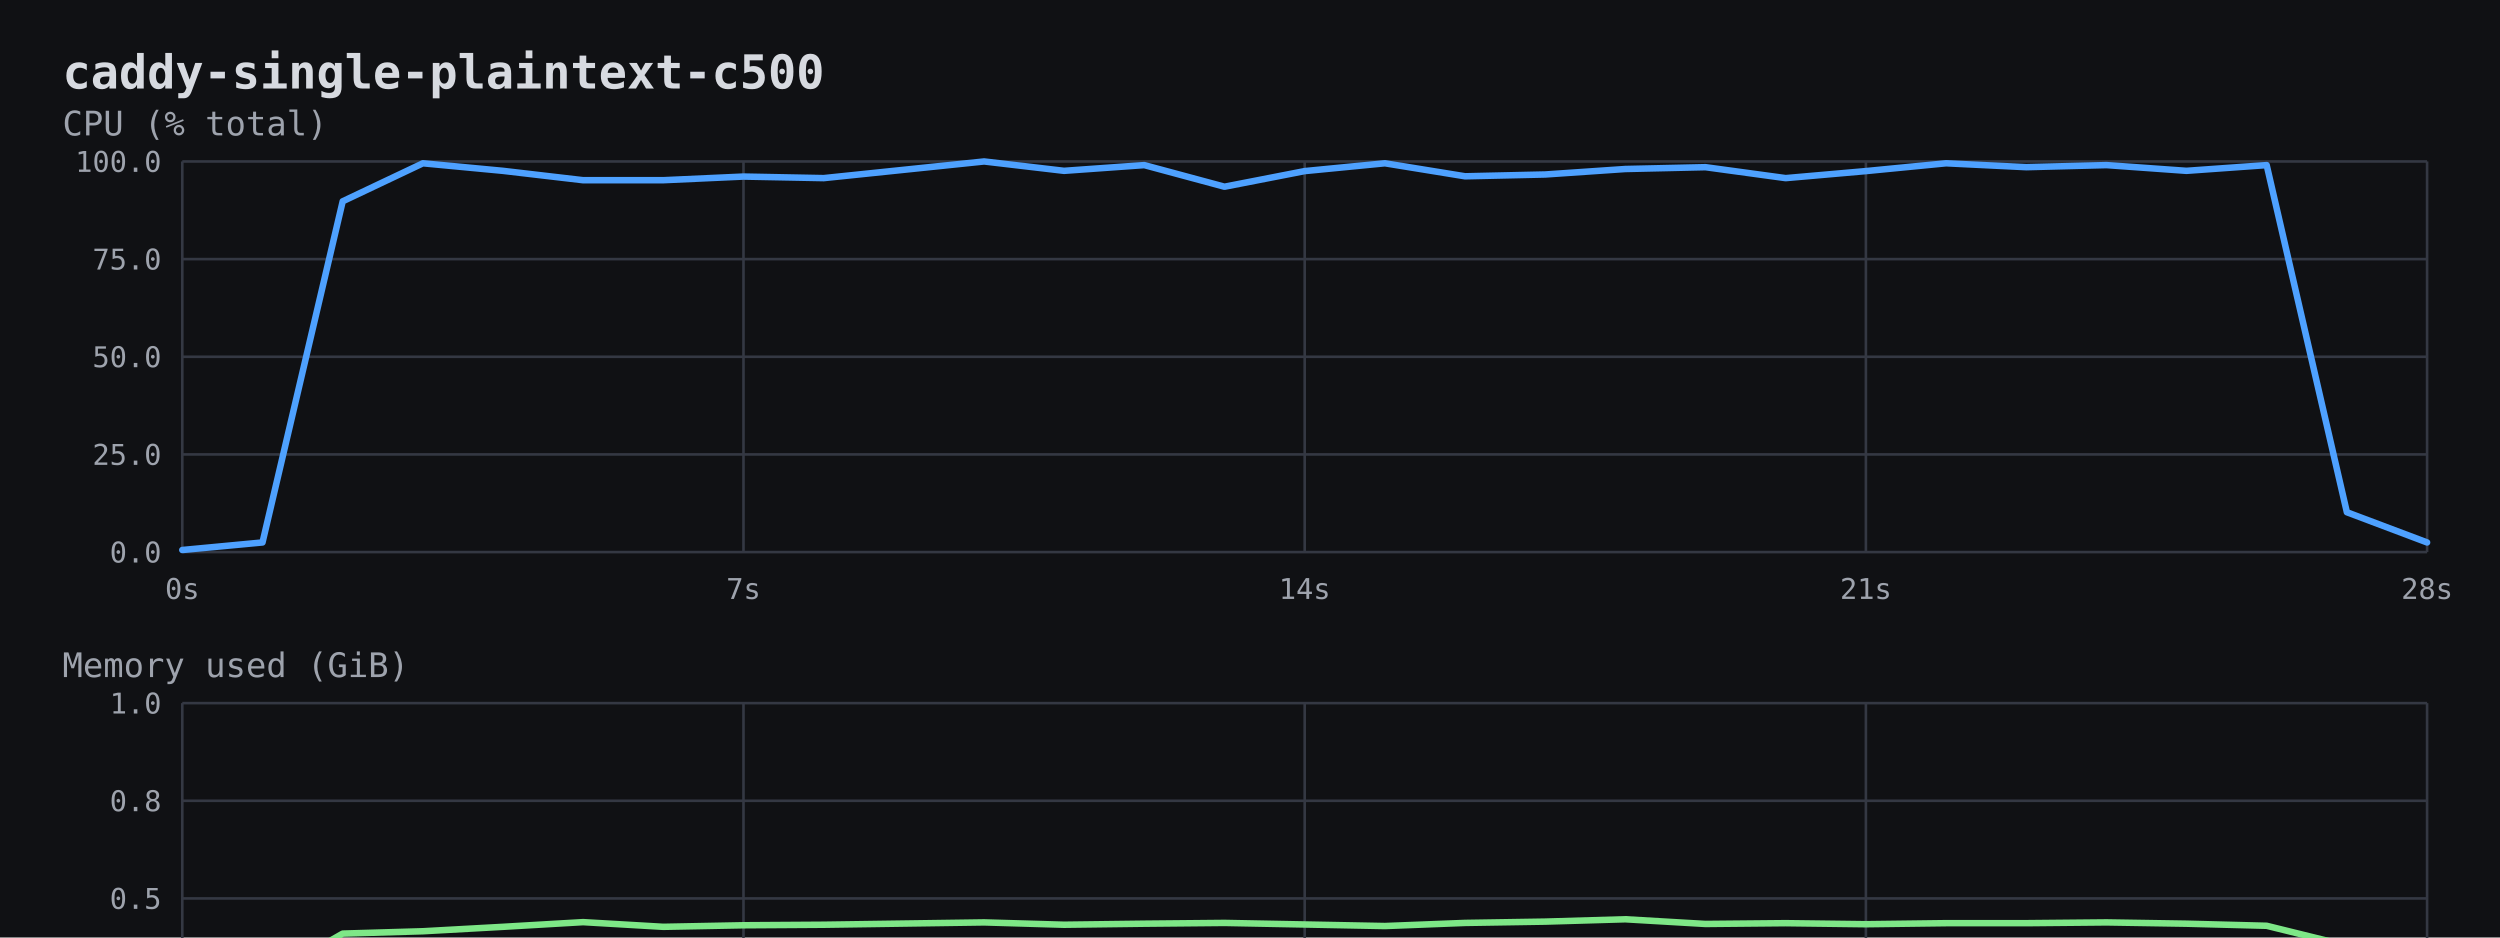
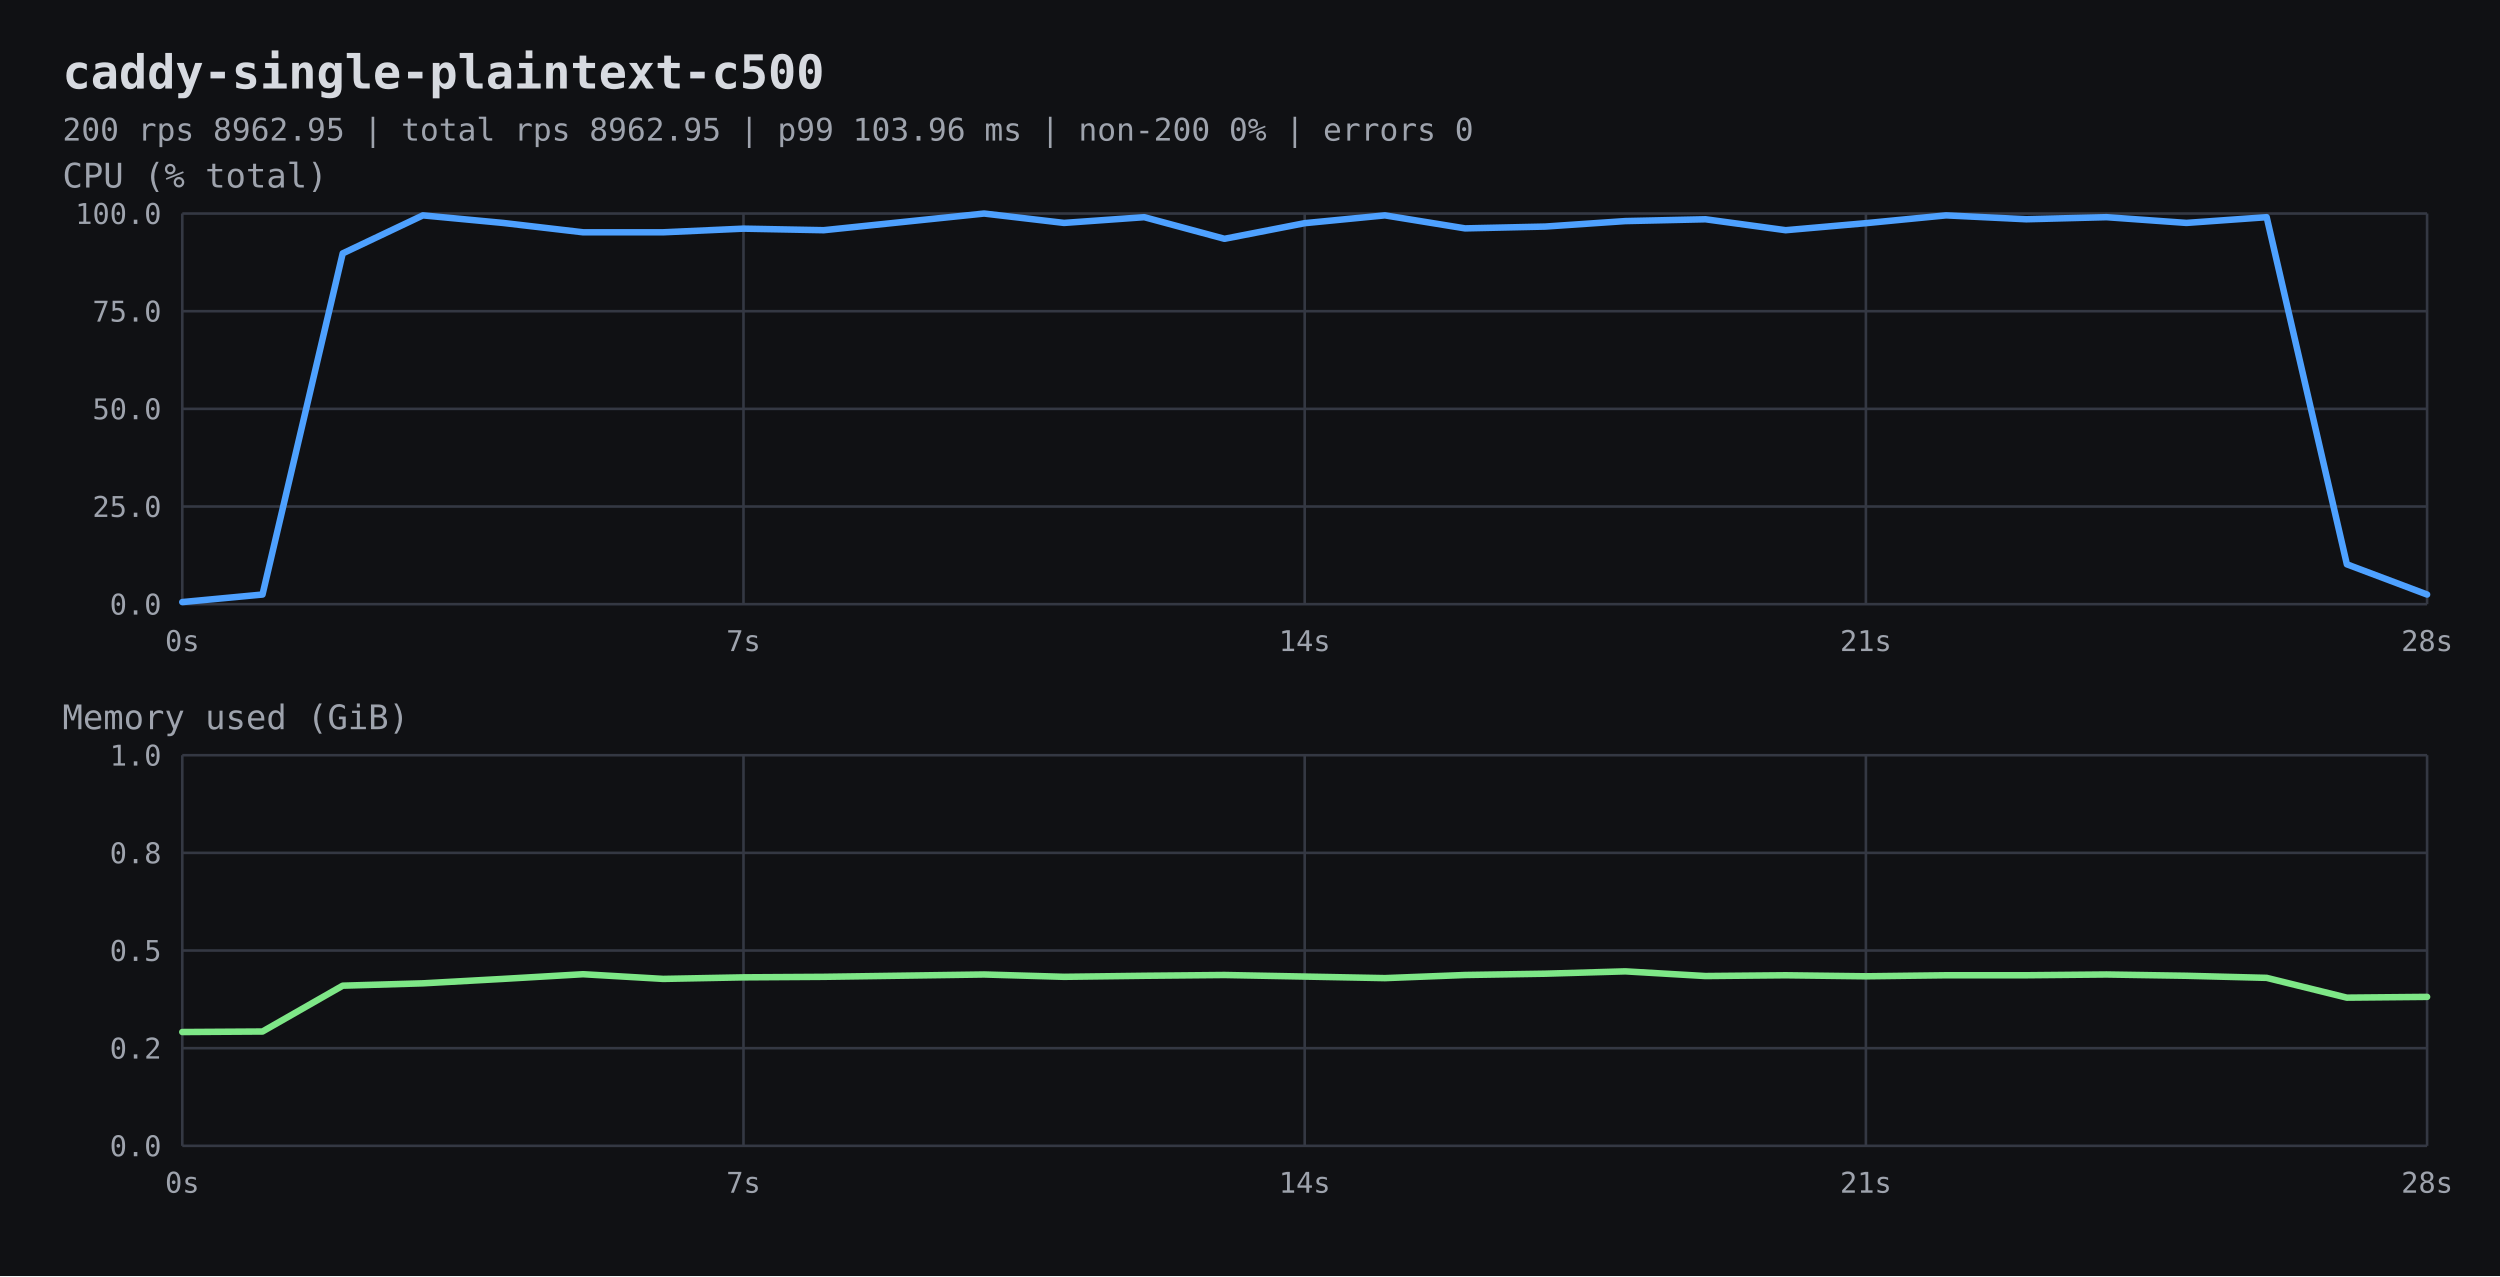
- <svg xmlns="http://www.w3.org/2000/svg" width="960" height="360" viewBox="0 0 960 360">
+ <svg xmlns="http://www.w3.org/2000/svg" width="960" height="490" viewBox="0 0 960 490">
  <rect width="100%" height="100%" fill="#101114" />
  <text x="24" y="34" fill="#d7dae0" font-family="ui-monospace, SFMono-Regular, Menlo, monospace" font-size="18" font-weight="700">caddy-single-plaintext-c500</text>
-   <text x="24" y="52.0" fill="#9ea3ad" font-family="ui-monospace, SFMono-Regular, Menlo, monospace" font-size="13">CPU (% total)</text>
-   <line x1="70.0" y1="62.0" x2="932.0" y2="62.0" stroke="#343843" stroke-width="1" />
-   <text x="62.0" y="66.0" fill="#9ea3ad" font-family="ui-monospace, SFMono-Regular, Menlo, monospace" font-size="11" text-anchor="end">100.0</text>
-   <line x1="70.0" y1="99.5" x2="932.0" y2="99.5" stroke="#343843" stroke-width="1" />
-   <text x="62.0" y="103.5" fill="#9ea3ad" font-family="ui-monospace, SFMono-Regular, Menlo, monospace" font-size="11" text-anchor="end">75.0</text>
-   <line x1="70.0" y1="137.0" x2="932.0" y2="137.0" stroke="#343843" stroke-width="1" />
-   <text x="62.0" y="141.0" fill="#9ea3ad" font-family="ui-monospace, SFMono-Regular, Menlo, monospace" font-size="11" text-anchor="end">50.0</text>
-   <line x1="70.0" y1="174.5" x2="932.0" y2="174.5" stroke="#343843" stroke-width="1" />
-   <text x="62.0" y="178.5" fill="#9ea3ad" font-family="ui-monospace, SFMono-Regular, Menlo, monospace" font-size="11" text-anchor="end">25.0</text>
-   <line x1="70.0" y1="212.0" x2="932.0" y2="212.0" stroke="#343843" stroke-width="1" />
-   <text x="62.0" y="216.0" fill="#9ea3ad" font-family="ui-monospace, SFMono-Regular, Menlo, monospace" font-size="11" text-anchor="end">0.0</text>
-   <line x1="70.0" y1="62.0" x2="70.0" y2="212.0" stroke="#343843" stroke-width="1" />
-   <text x="70.0" y="230.0" fill="#9ea3ad" font-family="ui-monospace, SFMono-Regular, Menlo, monospace" font-size="11" text-anchor="middle">0s</text>
-   <line x1="285.5" y1="62.0" x2="285.5" y2="212.0" stroke="#343843" stroke-width="1" />
-   <text x="285.5" y="230.0" fill="#9ea3ad" font-family="ui-monospace, SFMono-Regular, Menlo, monospace" font-size="11" text-anchor="middle">7s</text>
-   <line x1="501.0" y1="62.0" x2="501.0" y2="212.0" stroke="#343843" stroke-width="1" />
-   <text x="501.0" y="230.0" fill="#9ea3ad" font-family="ui-monospace, SFMono-Regular, Menlo, monospace" font-size="11" text-anchor="middle">14s</text>
-   <line x1="716.5" y1="62.0" x2="716.5" y2="212.0" stroke="#343843" stroke-width="1" />
-   <text x="716.5" y="230.0" fill="#9ea3ad" font-family="ui-monospace, SFMono-Regular, Menlo, monospace" font-size="11" text-anchor="middle">21s</text>
-   <line x1="932.0" y1="62.0" x2="932.0" y2="212.0" stroke="#343843" stroke-width="1" />
-   <text x="932.0" y="230.0" fill="#9ea3ad" font-family="ui-monospace, SFMono-Regular, Menlo, monospace" font-size="11" text-anchor="middle">28s</text>
-   <path d="M 70.0 211.2 L 100.8 208.3 L 131.6 77.3 L 162.4 62.7 L 193.1 65.6 L 223.9 69.2 L 254.7 69.2 L 285.5 67.8 L 316.3 68.4 L 377.9 62.0 L 408.6 65.6 L 439.4 63.4 L 470.2 71.7 L 501.0 65.7 L 531.8 62.7 L 562.6 67.7 L 593.4 67.0 L 624.1 64.9 L 654.9 64.2 L 685.7 68.4 L 716.5 65.7 L 747.3 62.7 L 778.1 64.2 L 808.9 63.4 L 839.6 65.6 L 870.4 63.4 L 901.2 196.7 L 932.0 208.3" fill="none" stroke="#4ea1ff" stroke-width="2.5" stroke-linejoin="round" stroke-linecap="round" />
-   <text x="24" y="260.0" fill="#9ea3ad" font-family="ui-monospace, SFMono-Regular, Menlo, monospace" font-size="13">Memory used (GiB)</text>
-   <line x1="70.0" y1="270.0" x2="932.0" y2="270.0" stroke="#343843" stroke-width="1" />
-   <text x="62.0" y="274.0" fill="#9ea3ad" font-family="ui-monospace, SFMono-Regular, Menlo, monospace" font-size="11" text-anchor="end">1.0</text>
-   <line x1="70.0" y1="307.5" x2="932.0" y2="307.5" stroke="#343843" stroke-width="1" />
-   <text x="62.0" y="311.5" fill="#9ea3ad" font-family="ui-monospace, SFMono-Regular, Menlo, monospace" font-size="11" text-anchor="end">0.8</text>
-   <line x1="70.0" y1="345.0" x2="932.0" y2="345.0" stroke="#343843" stroke-width="1" />
-   <text x="62.0" y="349.0" fill="#9ea3ad" font-family="ui-monospace, SFMono-Regular, Menlo, monospace" font-size="11" text-anchor="end">0.5</text>
-   <line x1="70.0" y1="382.5" x2="932.0" y2="382.5" stroke="#343843" stroke-width="1" />
-   <text x="62.0" y="386.5" fill="#9ea3ad" font-family="ui-monospace, SFMono-Regular, Menlo, monospace" font-size="11" text-anchor="end">0.2</text>
-   <line x1="70.0" y1="420.0" x2="932.0" y2="420.0" stroke="#343843" stroke-width="1" />
-   <text x="62.0" y="424.0" fill="#9ea3ad" font-family="ui-monospace, SFMono-Regular, Menlo, monospace" font-size="11" text-anchor="end">0.0</text>
-   <line x1="70.0" y1="270.0" x2="70.0" y2="420.0" stroke="#343843" stroke-width="1" />
-   <text x="70.0" y="438.0" fill="#9ea3ad" font-family="ui-monospace, SFMono-Regular, Menlo, monospace" font-size="11" text-anchor="middle">0s</text>
-   <line x1="285.5" y1="270.0" x2="285.5" y2="420.0" stroke="#343843" stroke-width="1" />
-   <text x="285.5" y="438.0" fill="#9ea3ad" font-family="ui-monospace, SFMono-Regular, Menlo, monospace" font-size="11" text-anchor="middle">7s</text>
-   <line x1="501.0" y1="270.0" x2="501.0" y2="420.0" stroke="#343843" stroke-width="1" />
-   <text x="501.0" y="438.0" fill="#9ea3ad" font-family="ui-monospace, SFMono-Regular, Menlo, monospace" font-size="11" text-anchor="middle">14s</text>
-   <line x1="716.5" y1="270.0" x2="716.5" y2="420.0" stroke="#343843" stroke-width="1" />
-   <text x="716.5" y="438.0" fill="#9ea3ad" font-family="ui-monospace, SFMono-Regular, Menlo, monospace" font-size="11" text-anchor="middle">21s</text>
-   <line x1="932.0" y1="270.0" x2="932.0" y2="420.0" stroke="#343843" stroke-width="1" />
-   <text x="932.0" y="438.0" fill="#9ea3ad" font-family="ui-monospace, SFMono-Regular, Menlo, monospace" font-size="11" text-anchor="middle">28s</text>
-   <path d="M 70.0 376.3 L 100.8 376.1 L 131.6 358.5 L 162.4 357.6 L 193.1 355.9 L 223.9 354.1 L 254.7 355.9 L 285.5 355.3 L 316.3 355.1 L 377.9 354.2 L 408.6 355.1 L 439.4 354.7 L 470.2 354.4 L 501.0 355.0 L 531.8 355.6 L 562.6 354.4 L 593.4 353.9 L 624.1 353.0 L 654.9 354.8 L 685.7 354.5 L 716.5 354.9 L 747.3 354.5 L 778.1 354.5 L 808.9 354.2 L 839.6 354.7 L 870.4 355.5 L 901.2 363.1 L 932.0 362.8" fill="none" stroke="#7ee787" stroke-width="2.5" stroke-linejoin="round" stroke-linecap="round" />
+   <text x="24" y="54" fill="#9ea3ad" font-family="ui-monospace, SFMono-Regular, Menlo, monospace" font-size="12">200 rps 8962.95 | total rps 8962.95 | p99 103.96 ms | non-200 0% | errors 0</text>
+   <text x="24" y="72.0" fill="#9ea3ad" font-family="ui-monospace, SFMono-Regular, Menlo, monospace" font-size="13">CPU (% total)</text>
+   <line x1="70.0" y1="82.0" x2="932.0" y2="82.0" stroke="#343843" stroke-width="1" />
+   <text x="62.0" y="86.0" fill="#9ea3ad" font-family="ui-monospace, SFMono-Regular, Menlo, monospace" font-size="11" text-anchor="end">100.0</text>
+   <line x1="70.0" y1="119.5" x2="932.0" y2="119.5" stroke="#343843" stroke-width="1" />
+   <text x="62.0" y="123.5" fill="#9ea3ad" font-family="ui-monospace, SFMono-Regular, Menlo, monospace" font-size="11" text-anchor="end">75.0</text>
+   <line x1="70.0" y1="157.0" x2="932.0" y2="157.0" stroke="#343843" stroke-width="1" />
+   <text x="62.0" y="161.0" fill="#9ea3ad" font-family="ui-monospace, SFMono-Regular, Menlo, monospace" font-size="11" text-anchor="end">50.0</text>
+   <line x1="70.0" y1="194.5" x2="932.0" y2="194.5" stroke="#343843" stroke-width="1" />
+   <text x="62.0" y="198.5" fill="#9ea3ad" font-family="ui-monospace, SFMono-Regular, Menlo, monospace" font-size="11" text-anchor="end">25.0</text>
+   <line x1="70.0" y1="232.0" x2="932.0" y2="232.0" stroke="#343843" stroke-width="1" />
+   <text x="62.0" y="236.0" fill="#9ea3ad" font-family="ui-monospace, SFMono-Regular, Menlo, monospace" font-size="11" text-anchor="end">0.0</text>
+   <line x1="70.0" y1="82.0" x2="70.0" y2="232.0" stroke="#343843" stroke-width="1" />
+   <text x="70.0" y="250.0" fill="#9ea3ad" font-family="ui-monospace, SFMono-Regular, Menlo, monospace" font-size="11" text-anchor="middle">0s</text>
+   <line x1="285.5" y1="82.0" x2="285.5" y2="232.0" stroke="#343843" stroke-width="1" />
+   <text x="285.5" y="250.0" fill="#9ea3ad" font-family="ui-monospace, SFMono-Regular, Menlo, monospace" font-size="11" text-anchor="middle">7s</text>
+   <line x1="501.0" y1="82.0" x2="501.0" y2="232.0" stroke="#343843" stroke-width="1" />
+   <text x="501.0" y="250.0" fill="#9ea3ad" font-family="ui-monospace, SFMono-Regular, Menlo, monospace" font-size="11" text-anchor="middle">14s</text>
+   <line x1="716.5" y1="82.0" x2="716.5" y2="232.0" stroke="#343843" stroke-width="1" />
+   <text x="716.5" y="250.0" fill="#9ea3ad" font-family="ui-monospace, SFMono-Regular, Menlo, monospace" font-size="11" text-anchor="middle">21s</text>
+   <line x1="932.0" y1="82.0" x2="932.0" y2="232.0" stroke="#343843" stroke-width="1" />
+   <text x="932.0" y="250.0" fill="#9ea3ad" font-family="ui-monospace, SFMono-Regular, Menlo, monospace" font-size="11" text-anchor="middle">28s</text>
+   <path d="M 70.0 231.2 L 100.8 228.3 L 131.6 97.3 L 162.4 82.7 L 193.1 85.6 L 223.9 89.2 L 254.7 89.2 L 285.5 87.8 L 316.3 88.4 L 377.9 82.0 L 408.6 85.6 L 439.4 83.4 L 470.2 91.7 L 501.0 85.7 L 531.8 82.7 L 562.6 87.7 L 593.4 87.0 L 624.1 84.9 L 654.9 84.2 L 685.7 88.4 L 716.5 85.7 L 747.3 82.7 L 778.1 84.2 L 808.9 83.4 L 839.6 85.6 L 870.4 83.4 L 901.2 216.7 L 932.0 228.3" fill="none" stroke="#4ea1ff" stroke-width="2.5" stroke-linejoin="round" stroke-linecap="round" />
+   <text x="24" y="280.0" fill="#9ea3ad" font-family="ui-monospace, SFMono-Regular, Menlo, monospace" font-size="13">Memory used (GiB)</text>
+   <line x1="70.0" y1="290.0" x2="932.0" y2="290.0" stroke="#343843" stroke-width="1" />
+   <text x="62.0" y="294.0" fill="#9ea3ad" font-family="ui-monospace, SFMono-Regular, Menlo, monospace" font-size="11" text-anchor="end">1.0</text>
+   <line x1="70.0" y1="327.5" x2="932.0" y2="327.5" stroke="#343843" stroke-width="1" />
+   <text x="62.0" y="331.5" fill="#9ea3ad" font-family="ui-monospace, SFMono-Regular, Menlo, monospace" font-size="11" text-anchor="end">0.8</text>
+   <line x1="70.0" y1="365.0" x2="932.0" y2="365.0" stroke="#343843" stroke-width="1" />
+   <text x="62.0" y="369.0" fill="#9ea3ad" font-family="ui-monospace, SFMono-Regular, Menlo, monospace" font-size="11" text-anchor="end">0.5</text>
+   <line x1="70.0" y1="402.5" x2="932.0" y2="402.5" stroke="#343843" stroke-width="1" />
+   <text x="62.0" y="406.5" fill="#9ea3ad" font-family="ui-monospace, SFMono-Regular, Menlo, monospace" font-size="11" text-anchor="end">0.2</text>
+   <line x1="70.0" y1="440.0" x2="932.0" y2="440.0" stroke="#343843" stroke-width="1" />
+   <text x="62.0" y="444.0" fill="#9ea3ad" font-family="ui-monospace, SFMono-Regular, Menlo, monospace" font-size="11" text-anchor="end">0.0</text>
+   <line x1="70.0" y1="290.0" x2="70.0" y2="440.0" stroke="#343843" stroke-width="1" />
+   <text x="70.0" y="458.0" fill="#9ea3ad" font-family="ui-monospace, SFMono-Regular, Menlo, monospace" font-size="11" text-anchor="middle">0s</text>
+   <line x1="285.5" y1="290.0" x2="285.5" y2="440.0" stroke="#343843" stroke-width="1" />
+   <text x="285.5" y="458.0" fill="#9ea3ad" font-family="ui-monospace, SFMono-Regular, Menlo, monospace" font-size="11" text-anchor="middle">7s</text>
+   <line x1="501.0" y1="290.0" x2="501.0" y2="440.0" stroke="#343843" stroke-width="1" />
+   <text x="501.0" y="458.0" fill="#9ea3ad" font-family="ui-monospace, SFMono-Regular, Menlo, monospace" font-size="11" text-anchor="middle">14s</text>
+   <line x1="716.5" y1="290.0" x2="716.5" y2="440.0" stroke="#343843" stroke-width="1" />
+   <text x="716.5" y="458.0" fill="#9ea3ad" font-family="ui-monospace, SFMono-Regular, Menlo, monospace" font-size="11" text-anchor="middle">21s</text>
+   <line x1="932.0" y1="290.0" x2="932.0" y2="440.0" stroke="#343843" stroke-width="1" />
+   <text x="932.0" y="458.0" fill="#9ea3ad" font-family="ui-monospace, SFMono-Regular, Menlo, monospace" font-size="11" text-anchor="middle">28s</text>
+   <path d="M 70.0 396.3 L 100.8 396.1 L 131.6 378.5 L 162.4 377.6 L 193.1 375.9 L 223.9 374.1 L 254.7 375.9 L 285.5 375.3 L 316.3 375.1 L 377.9 374.2 L 408.6 375.1 L 439.4 374.7 L 470.2 374.4 L 501.0 375.0 L 531.8 375.6 L 562.6 374.4 L 593.4 373.9 L 624.1 373.0 L 654.9 374.8 L 685.7 374.5 L 716.5 374.9 L 747.3 374.5 L 778.1 374.5 L 808.9 374.2 L 839.6 374.7 L 870.4 375.5 L 901.2 383.1 L 932.0 382.8" fill="none" stroke="#7ee787" stroke-width="2.5" stroke-linejoin="round" stroke-linecap="round" />
</svg>
